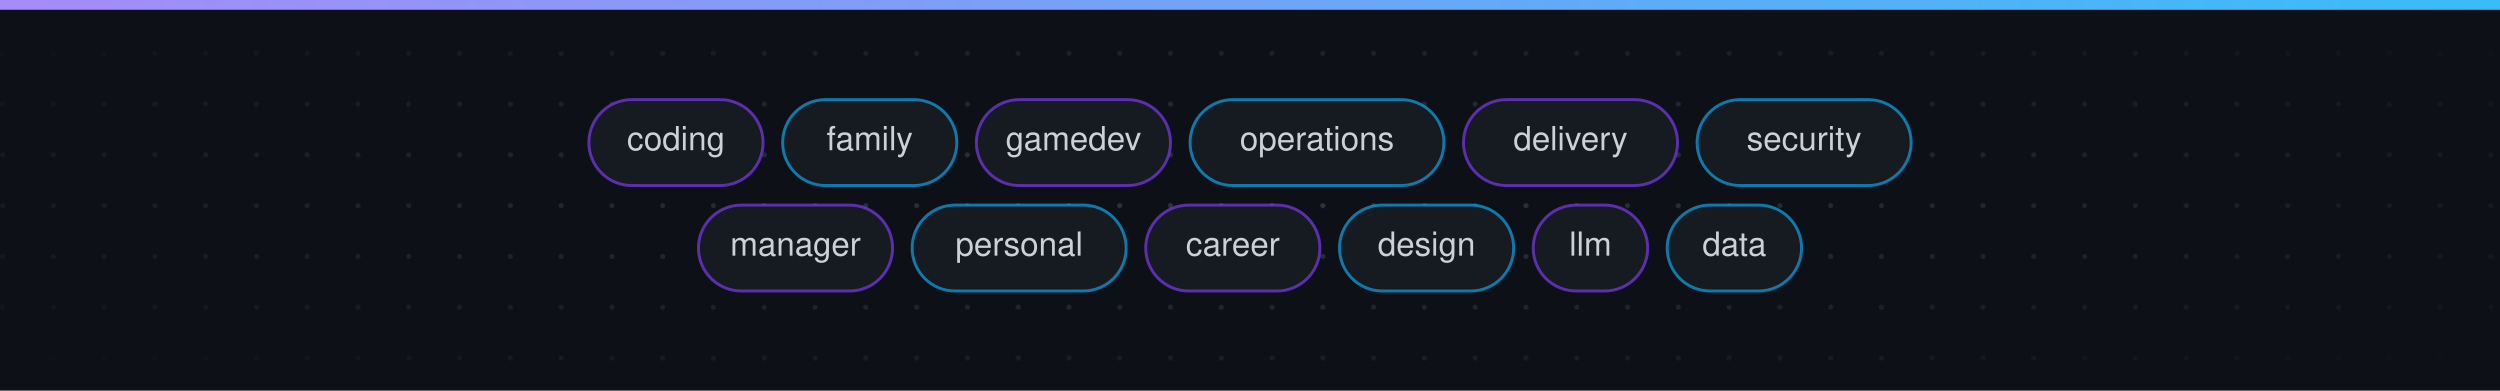
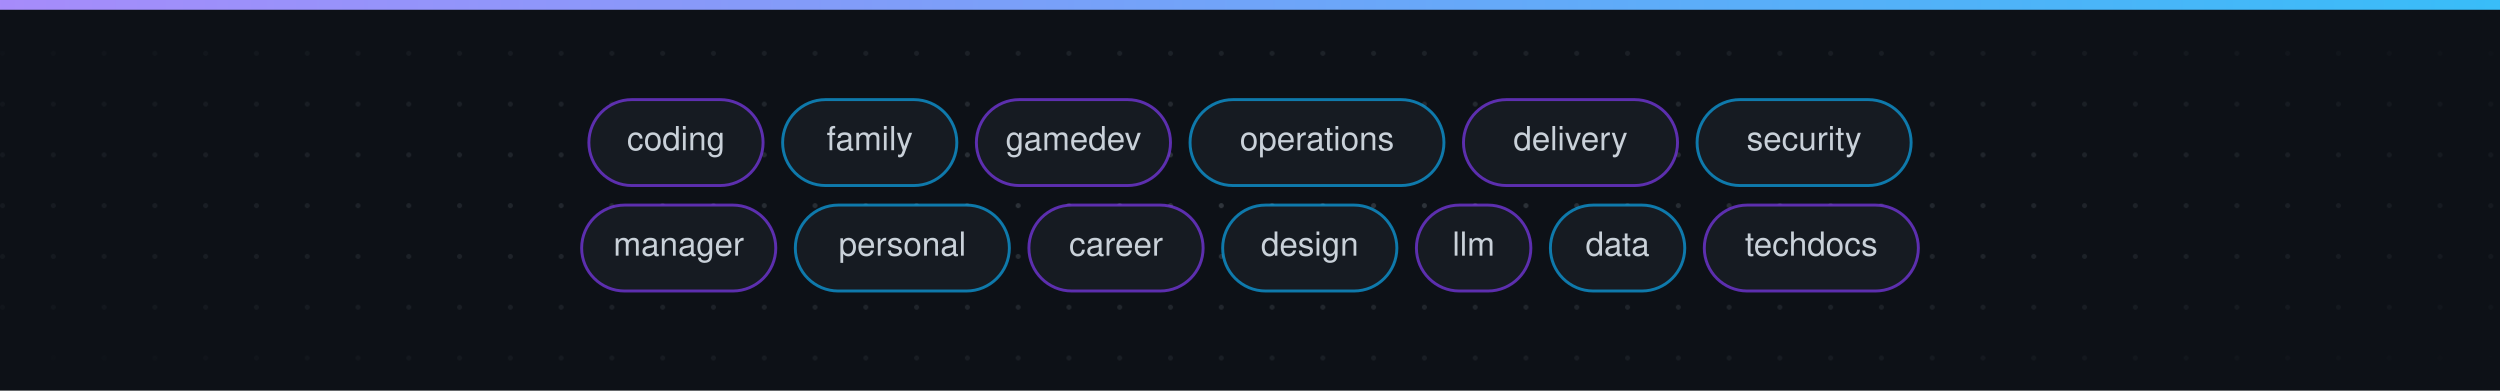
- <svg xmlns="http://www.w3.org/2000/svg" width="1280" height="200" viewBox="0 0 1280 200" role="img" aria-label="The twelve plugins: coding, family, gamedev, operations, delivery, security, manager, personal, career, design, llm and data">
+ <svg xmlns="http://www.w3.org/2000/svg" width="1280" height="200" viewBox="0 0 1280 200" role="img" aria-label="The thirteen plugins: coding, family, gamedev, operations, delivery, security, manager, personal, career, design, llm, data and techdocs">
  <defs>
    <pattern id="grid" width="26" height="26" patternUnits="userSpaceOnUse">
      <circle cx="1.3" cy="1.3" r="1.3" fill="#30363d" />
    </pattern>
    <radialGradient id="fade" cx="50%" cy="50%" r="65%">
      <stop offset="0%" stop-color="#ffffff" stop-opacity="1" />
      <stop offset="100%" stop-color="#ffffff" stop-opacity="0" />
    </radialGradient>
    <mask id="fadeMask">
      <rect width="1280" height="200" fill="url(#fade)" />
    </mask>
    <linearGradient id="accent" x1="0" y1="0" x2="1" y2="0">
      <stop offset="0" stop-color="#a78bfa" />
      <stop offset="1" stop-color="#38bdf8" />
    </linearGradient>
  </defs>
  <rect width="1280" height="200" fill="#0d1117" />
  <g mask="url(#fadeMask)">
    <rect width="1280" height="200" fill="url(#grid)" />
  </g>
  <rect x="0" y="0" width="1280" height="5" fill="url(#accent)" />
  <rect x="301.5" y="51.0" width="89.2" height="44" rx="22" fill="#161b22" stroke="#7c3aed" stroke-opacity="0.7" stroke-width="1.5" />
  <text x="346.1" y="73.0" text-anchor="middle" dominant-baseline="central" font-family="-apple-system, BlinkMacSystemFont, 'Segoe UI', Helvetica, Arial, sans-serif" font-size="17" font-weight="500" fill="#c9d1d9">coding</text>
  <rect x="400.7" y="51.0" width="89.2" height="44" rx="22" fill="#161b22" stroke="#0ea5e9" stroke-opacity="0.7" stroke-width="1.5" />
  <text x="445.3" y="73.0" text-anchor="middle" dominant-baseline="central" font-family="-apple-system, BlinkMacSystemFont, 'Segoe UI', Helvetica, Arial, sans-serif" font-size="17" font-weight="500" fill="#c9d1d9">family</text>
  <rect x="499.9" y="51.0" width="99.4" height="44" rx="22" fill="#161b22" stroke="#7c3aed" stroke-opacity="0.7" stroke-width="1.5" />
  <text x="549.6" y="73.0" text-anchor="middle" dominant-baseline="central" font-family="-apple-system, BlinkMacSystemFont, 'Segoe UI', Helvetica, Arial, sans-serif" font-size="17" font-weight="500" fill="#c9d1d9">gamedev</text>
  <rect x="609.3" y="51.0" width="130.0" height="44" rx="22" fill="#161b22" stroke="#0ea5e9" stroke-opacity="0.7" stroke-width="1.5" />
  <text x="674.3" y="73.0" text-anchor="middle" dominant-baseline="central" font-family="-apple-system, BlinkMacSystemFont, 'Segoe UI', Helvetica, Arial, sans-serif" font-size="17" font-weight="500" fill="#c9d1d9">operations</text>
  <rect x="749.3" y="51.0" width="109.6" height="44" rx="22" fill="#161b22" stroke="#7c3aed" stroke-opacity="0.7" stroke-width="1.5" />
  <text x="804.1" y="73.0" text-anchor="middle" dominant-baseline="central" font-family="-apple-system, BlinkMacSystemFont, 'Segoe UI', Helvetica, Arial, sans-serif" font-size="17" font-weight="500" fill="#c9d1d9">delivery</text>
  <rect x="868.9" y="51.0" width="109.6" height="44" rx="22" fill="#161b22" stroke="#0ea5e9" stroke-opacity="0.7" stroke-width="1.5" />
  <text x="923.7" y="73.0" text-anchor="middle" dominant-baseline="central" font-family="-apple-system, BlinkMacSystemFont, 'Segoe UI', Helvetica, Arial, sans-serif" font-size="17" font-weight="500" fill="#c9d1d9">security</text>
-   <rect x="357.6" y="105.0" width="99.4" height="44" rx="22" fill="#161b22" stroke="#7c3aed" stroke-opacity="0.7" stroke-width="1.5" />
-   <text x="407.3" y="127.0" text-anchor="middle" dominant-baseline="central" font-family="-apple-system, BlinkMacSystemFont, 'Segoe UI', Helvetica, Arial, sans-serif" font-size="17" font-weight="500" fill="#c9d1d9">manager</text>
-   <rect x="467.0" y="105.0" width="109.6" height="44" rx="22" fill="#161b22" stroke="#0ea5e9" stroke-opacity="0.7" stroke-width="1.5" />
-   <text x="521.8" y="127.0" text-anchor="middle" dominant-baseline="central" font-family="-apple-system, BlinkMacSystemFont, 'Segoe UI', Helvetica, Arial, sans-serif" font-size="17" font-weight="500" fill="#c9d1d9">personal</text>
-   <rect x="586.6" y="105.0" width="89.2" height="44" rx="22" fill="#161b22" stroke="#7c3aed" stroke-opacity="0.7" stroke-width="1.5" />
-   <text x="631.2" y="127.0" text-anchor="middle" dominant-baseline="central" font-family="-apple-system, BlinkMacSystemFont, 'Segoe UI', Helvetica, Arial, sans-serif" font-size="17" font-weight="500" fill="#c9d1d9">career</text>
-   <rect x="685.8" y="105.0" width="89.2" height="44" rx="22" fill="#161b22" stroke="#0ea5e9" stroke-opacity="0.7" stroke-width="1.5" />
-   <text x="730.4" y="127.0" text-anchor="middle" dominant-baseline="central" font-family="-apple-system, BlinkMacSystemFont, 'Segoe UI', Helvetica, Arial, sans-serif" font-size="17" font-weight="500" fill="#c9d1d9">design</text>
-   <rect x="785.0" y="105.0" width="58.6" height="44" rx="22" fill="#161b22" stroke="#7c3aed" stroke-opacity="0.7" stroke-width="1.5" />
-   <text x="814.3" y="127.0" text-anchor="middle" dominant-baseline="central" font-family="-apple-system, BlinkMacSystemFont, 'Segoe UI', Helvetica, Arial, sans-serif" font-size="17" font-weight="500" fill="#c9d1d9">llm</text>
-   <rect x="853.6" y="105.0" width="68.8" height="44" rx="22" fill="#161b22" stroke="#0ea5e9" stroke-opacity="0.7" stroke-width="1.5" />
-   <text x="888.0" y="127.0" text-anchor="middle" dominant-baseline="central" font-family="-apple-system, BlinkMacSystemFont, 'Segoe UI', Helvetica, Arial, sans-serif" font-size="17" font-weight="500" fill="#c9d1d9">data</text>
+   <rect x="297.8" y="105.0" width="99.4" height="44" rx="22" fill="#161b22" stroke="#7c3aed" stroke-opacity="0.7" stroke-width="1.5" />
+   <text x="347.5" y="127.0" text-anchor="middle" dominant-baseline="central" font-family="-apple-system, BlinkMacSystemFont, 'Segoe UI', Helvetica, Arial, sans-serif" font-size="17" font-weight="500" fill="#c9d1d9">manager</text>
+   <rect x="407.2" y="105.0" width="109.6" height="44" rx="22" fill="#161b22" stroke="#0ea5e9" stroke-opacity="0.7" stroke-width="1.5" />
+   <text x="462.0" y="127.0" text-anchor="middle" dominant-baseline="central" font-family="-apple-system, BlinkMacSystemFont, 'Segoe UI', Helvetica, Arial, sans-serif" font-size="17" font-weight="500" fill="#c9d1d9">personal</text>
+   <rect x="526.8" y="105.0" width="89.2" height="44" rx="22" fill="#161b22" stroke="#7c3aed" stroke-opacity="0.7" stroke-width="1.5" />
+   <text x="571.4" y="127.0" text-anchor="middle" dominant-baseline="central" font-family="-apple-system, BlinkMacSystemFont, 'Segoe UI', Helvetica, Arial, sans-serif" font-size="17" font-weight="500" fill="#c9d1d9">career</text>
+   <rect x="626.0" y="105.0" width="89.2" height="44" rx="22" fill="#161b22" stroke="#0ea5e9" stroke-opacity="0.7" stroke-width="1.5" />
+   <text x="670.6" y="127.0" text-anchor="middle" dominant-baseline="central" font-family="-apple-system, BlinkMacSystemFont, 'Segoe UI', Helvetica, Arial, sans-serif" font-size="17" font-weight="500" fill="#c9d1d9">design</text>
+   <rect x="725.2" y="105.0" width="58.6" height="44" rx="22" fill="#161b22" stroke="#7c3aed" stroke-opacity="0.7" stroke-width="1.5" />
+   <text x="754.5" y="127.0" text-anchor="middle" dominant-baseline="central" font-family="-apple-system, BlinkMacSystemFont, 'Segoe UI', Helvetica, Arial, sans-serif" font-size="17" font-weight="500" fill="#c9d1d9">llm</text>
+   <rect x="793.8" y="105.0" width="68.8" height="44" rx="22" fill="#161b22" stroke="#0ea5e9" stroke-opacity="0.7" stroke-width="1.5" />
+   <text x="828.2" y="127.0" text-anchor="middle" dominant-baseline="central" font-family="-apple-system, BlinkMacSystemFont, 'Segoe UI', Helvetica, Arial, sans-serif" font-size="17" font-weight="500" fill="#c9d1d9">data</text>
+   <rect x="872.6" y="105.0" width="109.6" height="44" rx="22" fill="#161b22" stroke="#7c3aed" stroke-opacity="0.7" stroke-width="1.5" />
+   <text x="927.4" y="127.0" text-anchor="middle" dominant-baseline="central" font-family="-apple-system, BlinkMacSystemFont, 'Segoe UI', Helvetica, Arial, sans-serif" font-size="17" font-weight="500" fill="#c9d1d9">techdocs</text>
</svg>
